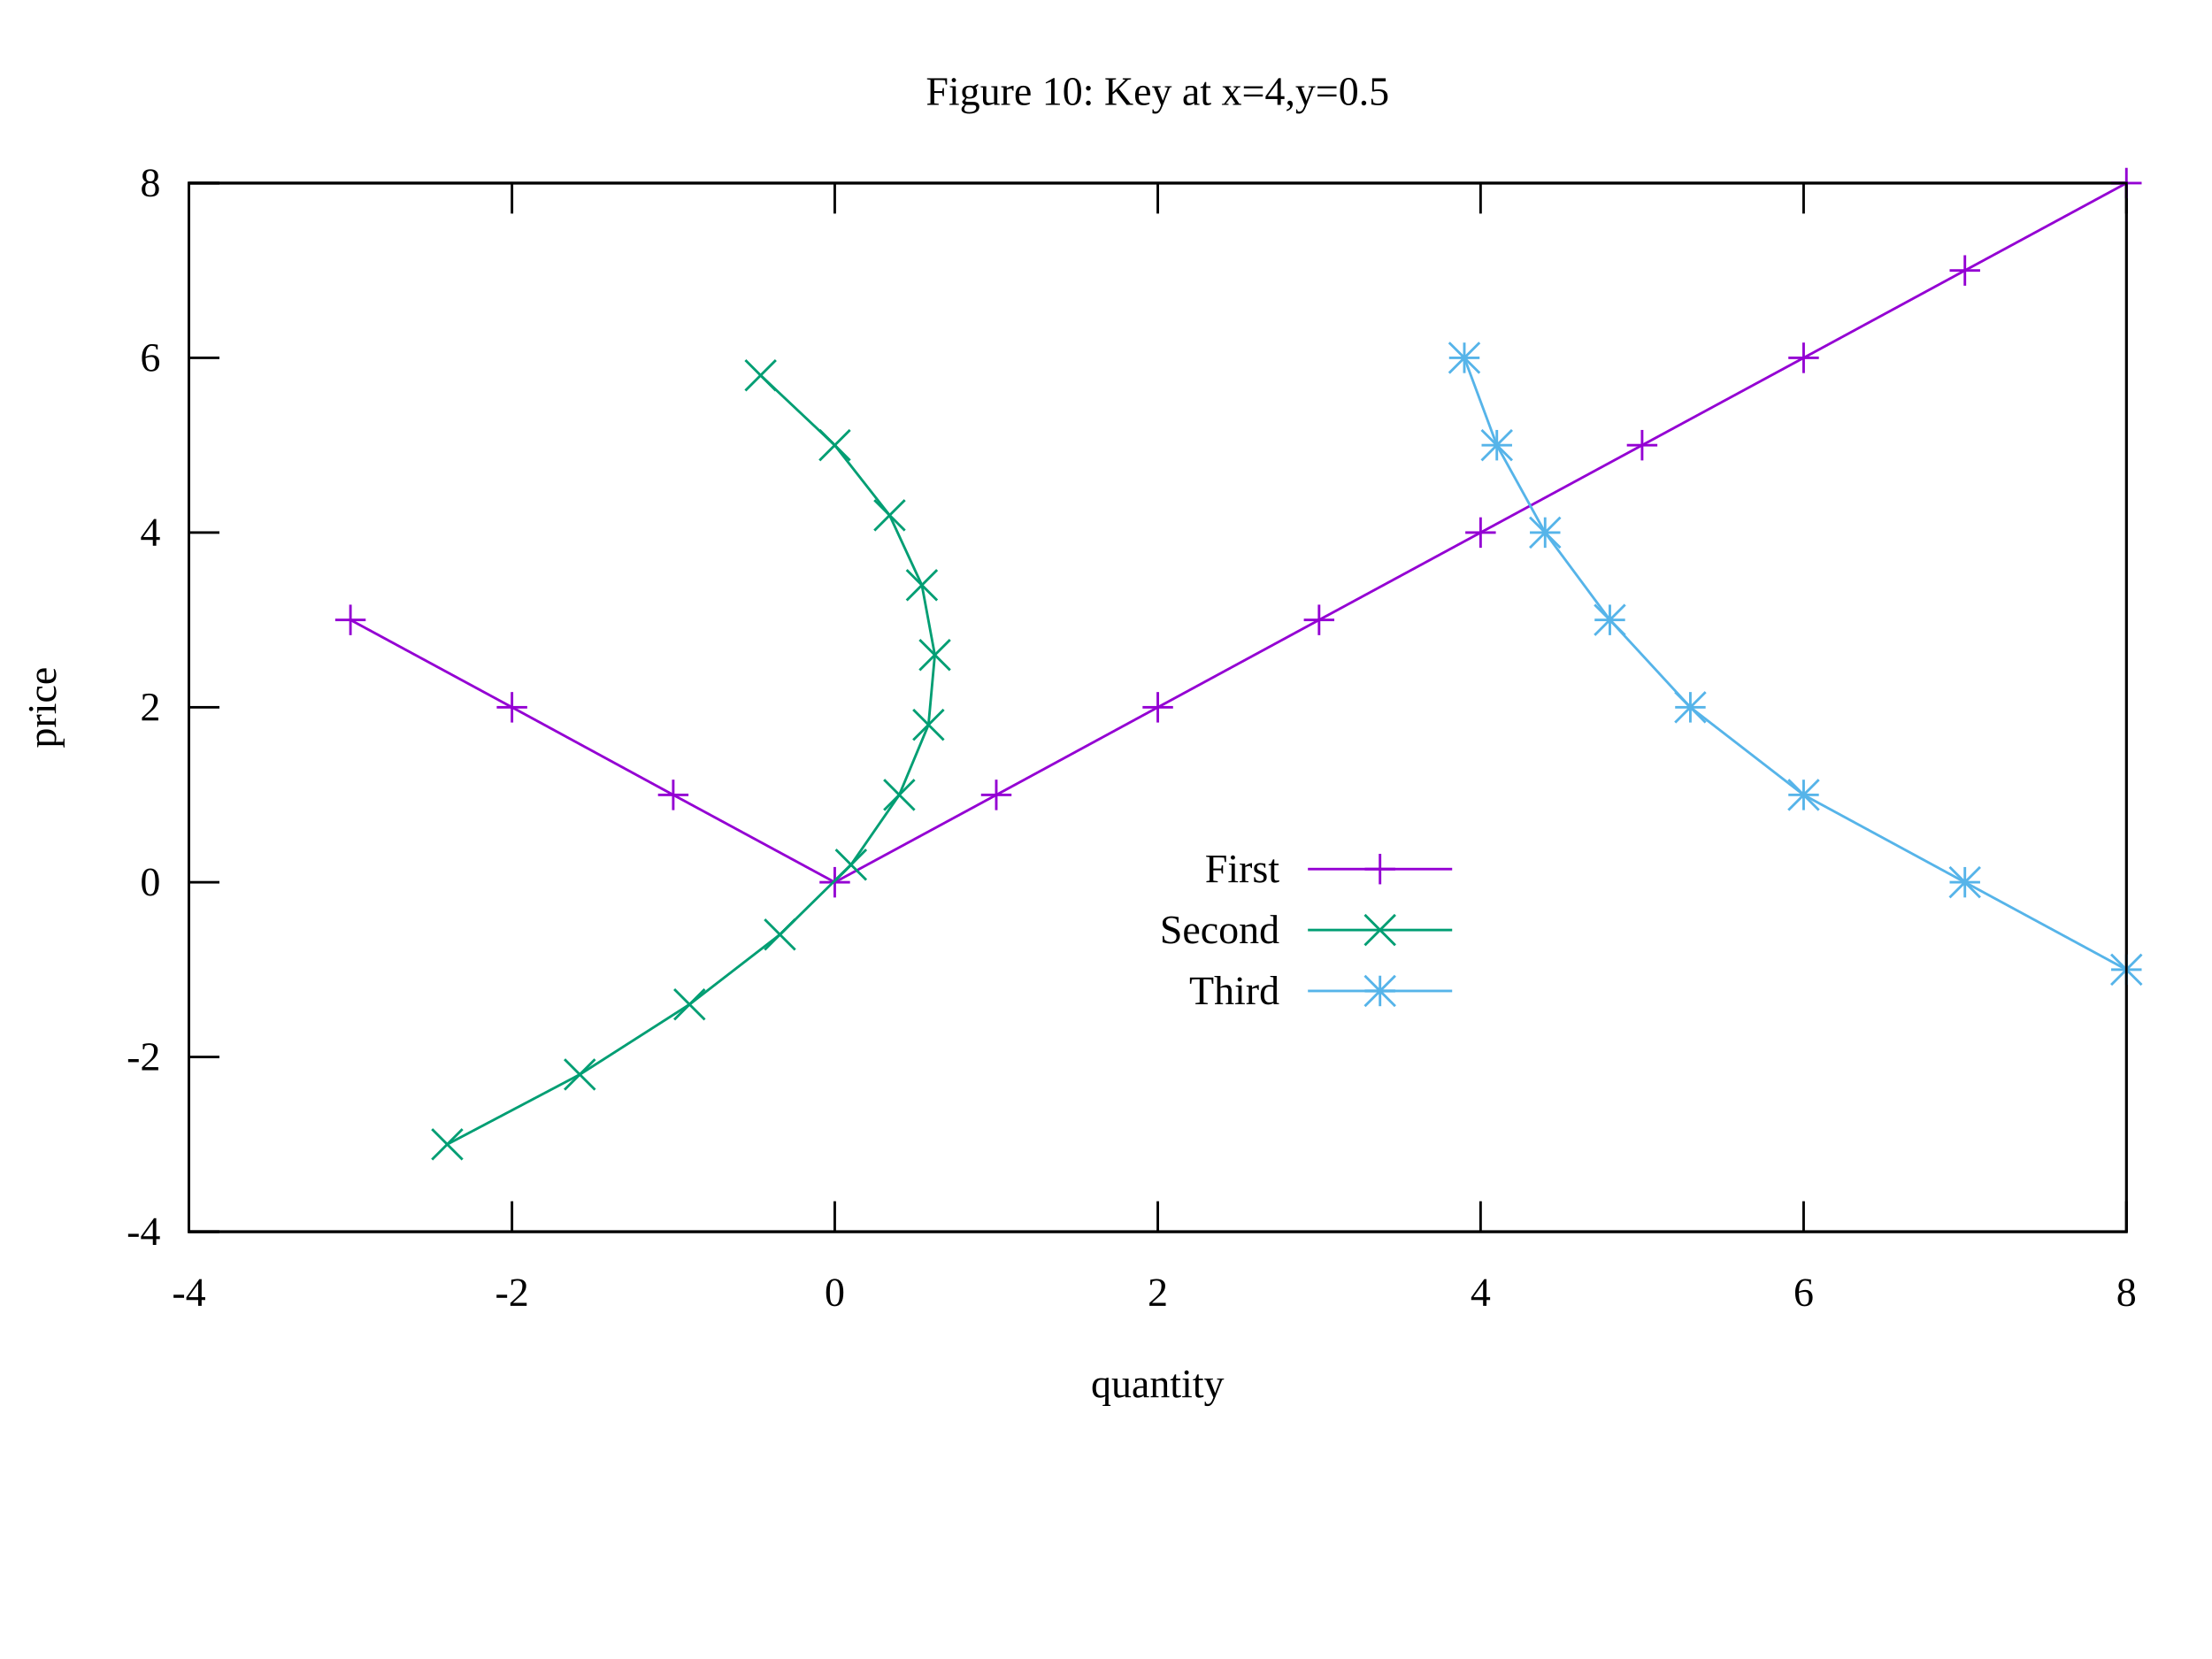
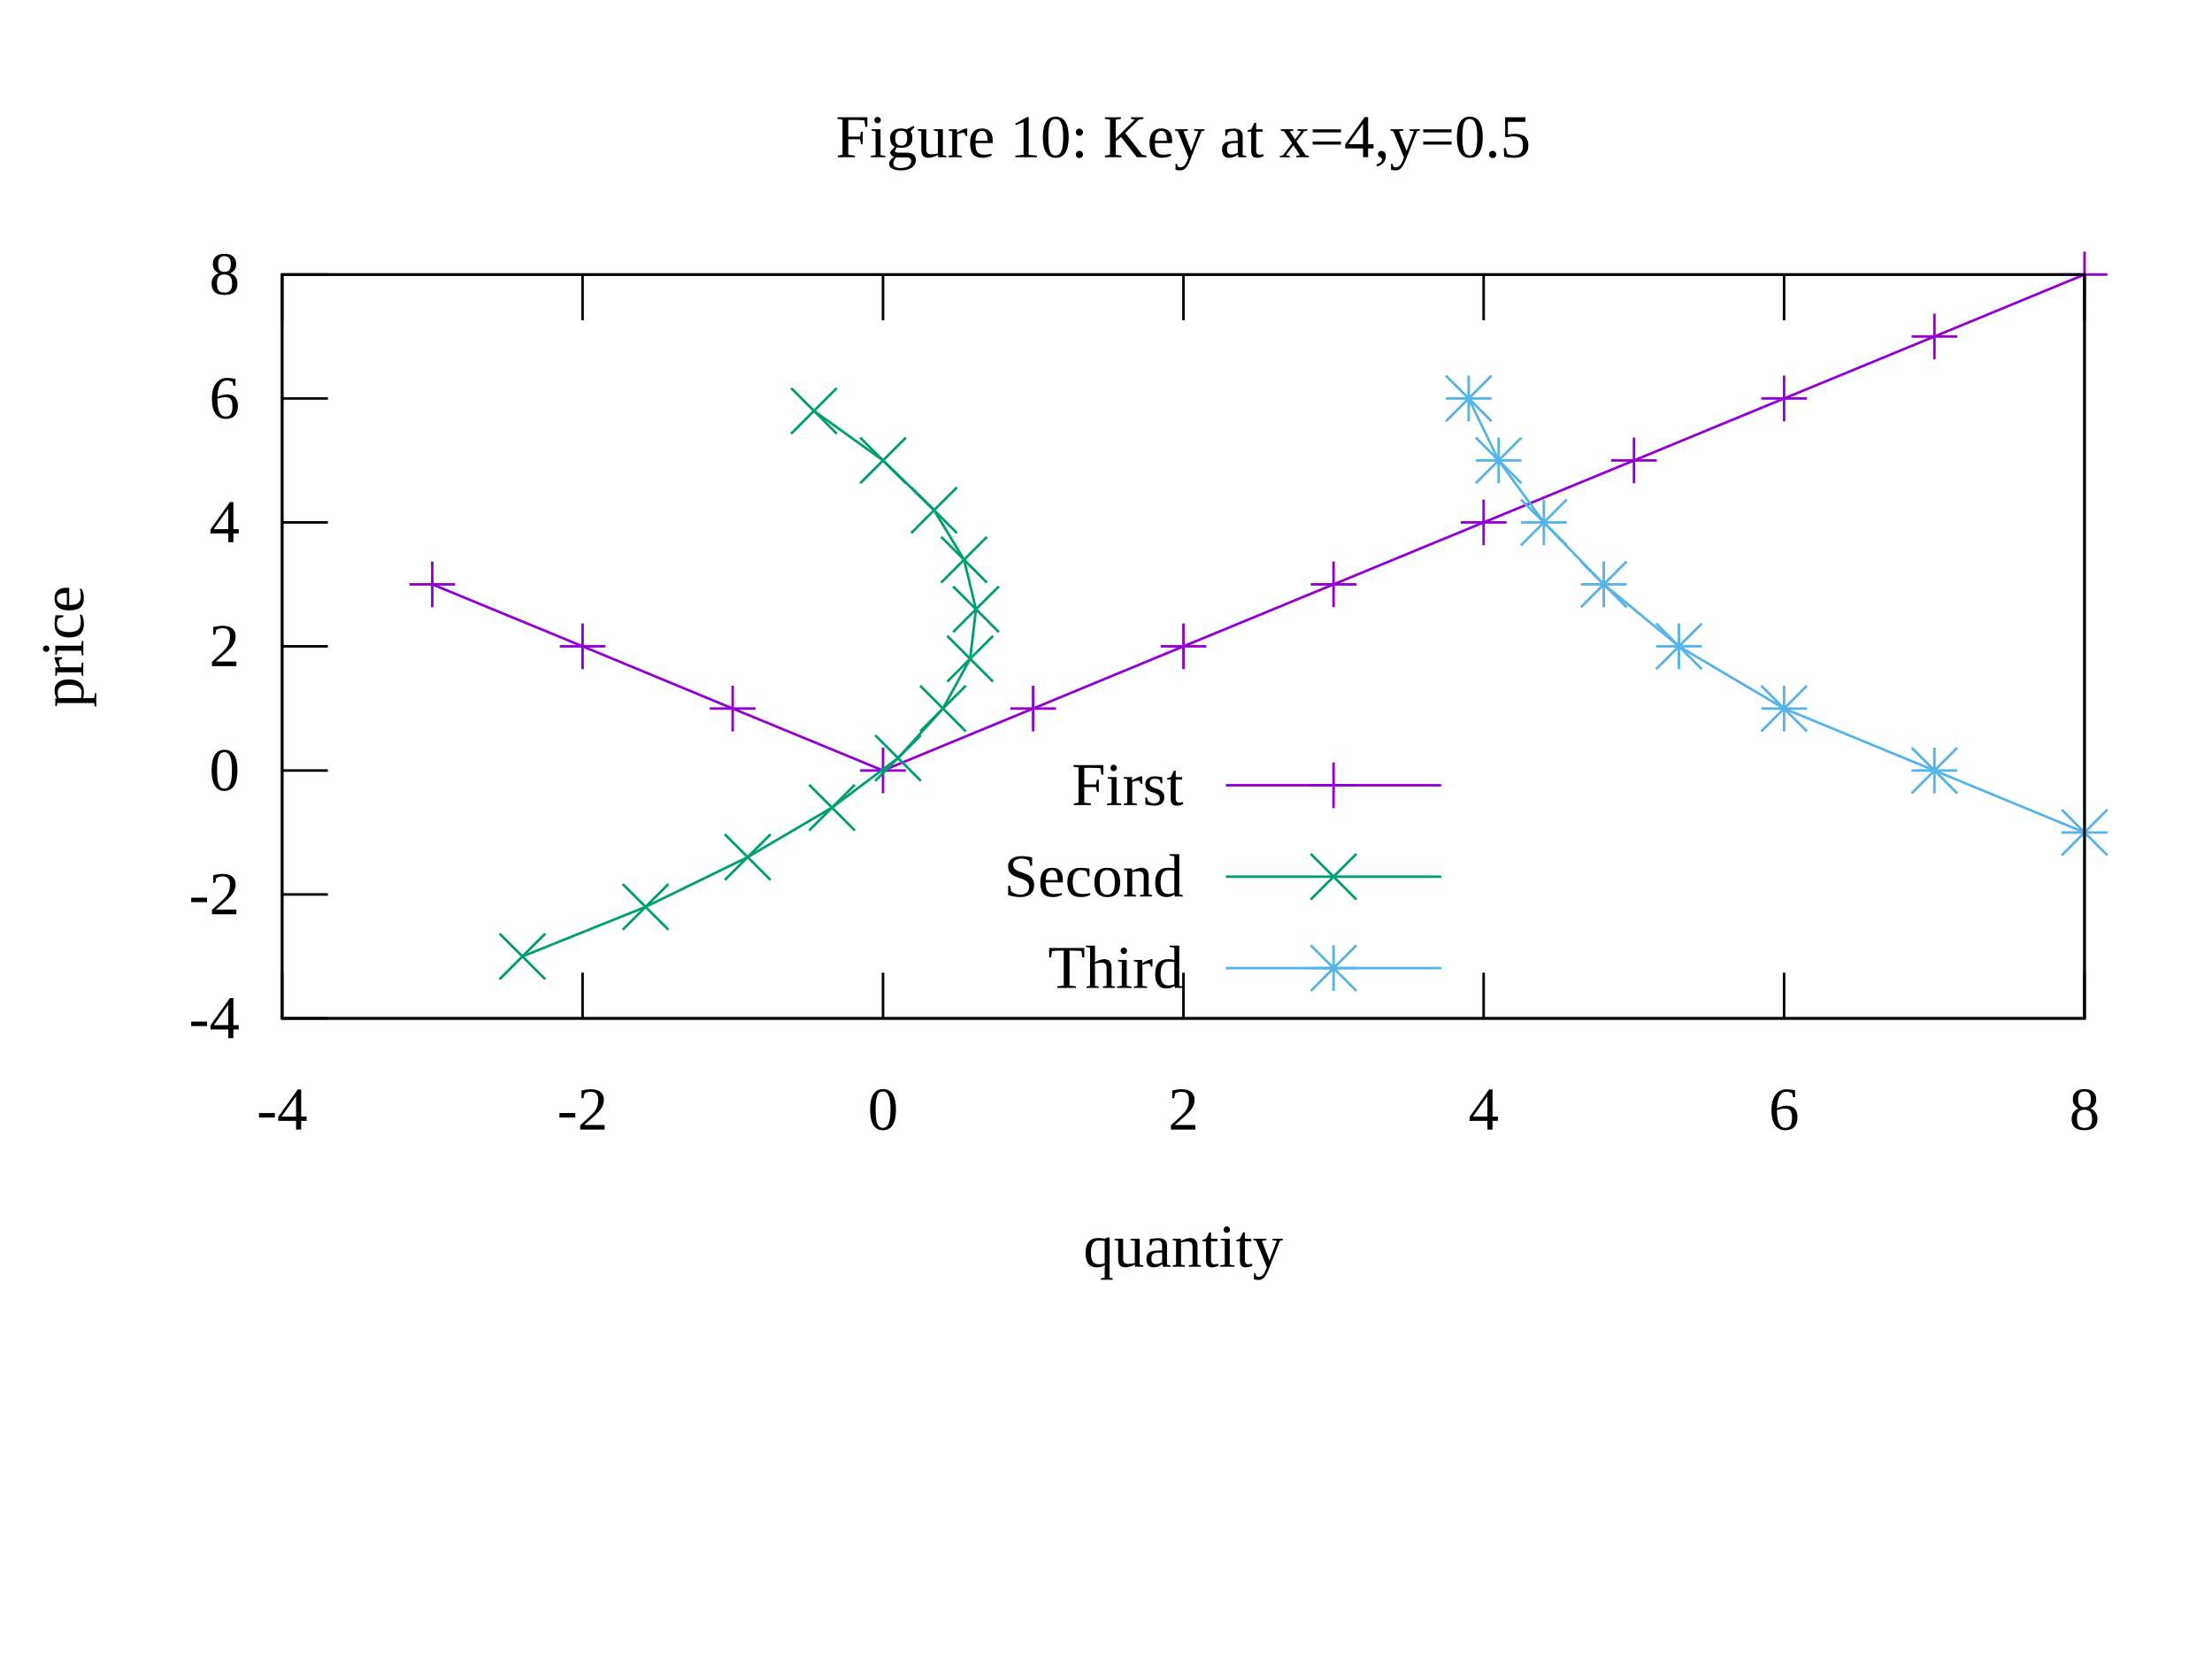
<svg xmlns="http://www.w3.org/2000/svg" xmlns:xlink="http://www.w3.org/1999/xlink" width="871" height="653" viewBox="0 0 871 653">
  <g id="gnuplot_canvas">
    <rect x="0" y="0" width="871" height="653" fill="none" />
    <defs>
      <circle id="gpDot" r="0.5" stroke-width="0.5" />
-       <path id="gpPt0" stroke-width="0.167" stroke="currentColor" d="M-1,0 h2 M0,-1 v2" />
-       <path id="gpPt1" stroke-width="0.167" stroke="currentColor" d="M-1,-1 L1,1 M1,-1 L-1,1" />
-       <path id="gpPt2" stroke-width="0.167" stroke="currentColor" d="M-1,0 L1,0 M0,-1 L0,1 M-1,-1 L1,1 M-1,1 L1,-1" />
-       <rect id="gpPt3" stroke-width="0.167" stroke="currentColor" x="-1" y="-1" width="2" height="2" />
-       <rect id="gpPt4" stroke-width="0.167" stroke="currentColor" fill="currentColor" x="-1" y="-1" width="2" height="2" />
-       <circle id="gpPt5" stroke-width="0.167" stroke="currentColor" cx="0" cy="0" r="1" />
+       <path id="gpPt0" stroke-width="0.111" stroke="currentColor" d="M-1,0 h2 M0,-1 v2" />
+       <path id="gpPt1" stroke-width="0.111" stroke="currentColor" d="M-1,-1 L1,1 M1,-1 L-1,1" />
+       <path id="gpPt2" stroke-width="0.111" stroke="currentColor" d="M-1,0 L1,0 M0,-1 L0,1 M-1,-1 L1,1 M-1,1 L1,-1" />
+       <rect id="gpPt3" stroke-width="0.111" stroke="currentColor" x="-1" y="-1" width="2" height="2" />
+       <rect id="gpPt4" stroke-width="0.111" stroke="currentColor" fill="currentColor" x="-1" y="-1" width="2" height="2" />
+       <circle id="gpPt5" stroke-width="0.111" stroke="currentColor" cx="0" cy="0" r="1" />
      <use xlink:href="#gpPt5" id="gpPt6" fill="currentColor" stroke="none" />
-       <path id="gpPt7" stroke-width="0.167" stroke="currentColor" d="M0,-1.33 L-1.33,0.67 L1.33,0.67 z" />
+       <path id="gpPt7" stroke-width="0.111" stroke="currentColor" d="M0,-1.33 L-1.33,0.67 L1.33,0.67 z" />
      <use xlink:href="#gpPt7" id="gpPt8" fill="currentColor" stroke="none" />
      <use xlink:href="#gpPt7" id="gpPt9" stroke="currentColor" transform="rotate(180)" />
      <use xlink:href="#gpPt9" id="gpPt10" fill="currentColor" stroke="none" />
      <use xlink:href="#gpPt3" id="gpPt11" stroke="currentColor" transform="rotate(45)" />
      <use xlink:href="#gpPt11" id="gpPt12" fill="currentColor" stroke="none" />
-       <path id="gpPt13" stroke-width="0.167" stroke="currentColor" d="M0,1.330 L1.265,0.411 L0.782,-1.067 L-0.782,-1.076 L-1.265,0.411 z" />
+       <path id="gpPt13" stroke-width="0.111" stroke="currentColor" d="M0,1.330 L1.265,0.411 L0.782,-1.067 L-0.782,-1.076 L-1.265,0.411 z" />
      <use xlink:href="#gpPt13" id="gpPt14" fill="currentColor" stroke="none" />
      <filter id="textbox" filterUnits="objectBoundingBox" x="0" y="0" height="1" width="1">
        <feFlood flood-color="white" flood-opacity="1" result="bgnd" />
        <feComposite in="SourceGraphic" in2="bgnd" operator="atop" />
      </filter>
      <filter id="greybox" filterUnits="objectBoundingBox" x="0" y="0" height="1" width="1">
        <feFlood flood-color="lightgrey" flood-opacity="1" result="grey" />
        <feComposite in="SourceGraphic" in2="grey" operator="atop" />
      </filter>
    </defs>
    <g fill="none" color="white" stroke="currentColor" stroke-width="1.00" stroke-linecap="butt" stroke-linejoin="miter">
</g>
    <g fill="none" color="black" stroke="currentColor" stroke-width="1.00" stroke-linecap="butt" stroke-linejoin="miter">
-       <path stroke="black" d="M74.4,485.0 L86.4,485.0  " />
-       <g transform="translate(63.2,490.2)" stroke="none" fill="black" font-family="Times New Roman" font-size="16.00" text-anchor="end">
+       <path stroke="black" d="M111.1,401.0 L129.1,401.0  " />
+       <g transform="translate(94.4,408.8)" stroke="none" fill="black" font-family="Times New Roman" font-size="24.00" text-anchor="end">
        <text>
          <tspan font-family="Times New Roman">-4</tspan>
        </text>
      </g>
    </g>
    <g fill="none" color="black" stroke="currentColor" stroke-width="1.00" stroke-linecap="butt" stroke-linejoin="miter">
-       <path stroke="black" d="M74.4,416.2 L86.4,416.2  " />
-       <g transform="translate(63.2,421.4)" stroke="none" fill="black" font-family="Times New Roman" font-size="16.00" text-anchor="end">
+       <path stroke="black" d="M111.1,352.2 L129.1,352.2  " />
+       <g transform="translate(94.4,360.0)" stroke="none" fill="black" font-family="Times New Roman" font-size="24.00" text-anchor="end">
        <text>
          <tspan font-family="Times New Roman">-2</tspan>
        </text>
      </g>
    </g>
    <g fill="none" color="black" stroke="currentColor" stroke-width="1.00" stroke-linecap="butt" stroke-linejoin="miter">
-       <path stroke="black" d="M74.4,347.4 L86.4,347.4  " />
-       <g transform="translate(63.2,352.6)" stroke="none" fill="black" font-family="Times New Roman" font-size="16.00" text-anchor="end">
+       <path stroke="black" d="M111.1,303.4 L129.1,303.4  " />
+       <g transform="translate(94.4,311.2)" stroke="none" fill="black" font-family="Times New Roman" font-size="24.00" text-anchor="end">
        <text>
          <tspan font-family="Times New Roman"> 0</tspan>
        </text>
      </g>
    </g>
    <g fill="none" color="black" stroke="currentColor" stroke-width="1.00" stroke-linecap="butt" stroke-linejoin="miter">
-       <path stroke="black" d="M74.4,278.5 L86.4,278.5  " />
-       <g transform="translate(63.2,283.7)" stroke="none" fill="black" font-family="Times New Roman" font-size="16.00" text-anchor="end">
+       <path stroke="black" d="M111.1,254.5 L129.1,254.5  " />
+       <g transform="translate(94.4,262.3)" stroke="none" fill="black" font-family="Times New Roman" font-size="24.00" text-anchor="end">
        <text>
          <tspan font-family="Times New Roman"> 2</tspan>
        </text>
      </g>
    </g>
    <g fill="none" color="black" stroke="currentColor" stroke-width="1.00" stroke-linecap="butt" stroke-linejoin="miter">
-       <path stroke="black" d="M74.4,209.7 L86.4,209.7  " />
-       <g transform="translate(63.2,214.9)" stroke="none" fill="black" font-family="Times New Roman" font-size="16.00" text-anchor="end">
+       <path stroke="black" d="M111.1,205.7 L129.1,205.7  " />
+       <g transform="translate(94.4,213.5)" stroke="none" fill="black" font-family="Times New Roman" font-size="24.00" text-anchor="end">
        <text>
          <tspan font-family="Times New Roman"> 4</tspan>
        </text>
      </g>
    </g>
    <g fill="none" color="black" stroke="currentColor" stroke-width="1.00" stroke-linecap="butt" stroke-linejoin="miter">
-       <path stroke="black" d="M74.4,140.9 L86.4,140.9  " />
-       <g transform="translate(63.2,146.1)" stroke="none" fill="black" font-family="Times New Roman" font-size="16.00" text-anchor="end">
+       <path stroke="black" d="M111.1,156.9 L129.1,156.9  " />
+       <g transform="translate(94.4,164.7)" stroke="none" fill="black" font-family="Times New Roman" font-size="24.00" text-anchor="end">
        <text>
          <tspan font-family="Times New Roman"> 6</tspan>
        </text>
      </g>
    </g>
    <g fill="none" color="black" stroke="currentColor" stroke-width="1.00" stroke-linecap="butt" stroke-linejoin="miter">
-       <path stroke="black" d="M74.4,72.1 L86.4,72.1  " />
-       <g transform="translate(63.2,77.3)" stroke="none" fill="black" font-family="Times New Roman" font-size="16.00" text-anchor="end">
+       <path stroke="black" d="M111.1,108.1 L129.1,108.1  " />
+       <g transform="translate(94.4,115.9)" stroke="none" fill="black" font-family="Times New Roman" font-size="24.00" text-anchor="end">
        <text>
          <tspan font-family="Times New Roman"> 8</tspan>
        </text>
      </g>
    </g>
    <g fill="none" color="black" stroke="currentColor" stroke-width="1.00" stroke-linecap="butt" stroke-linejoin="miter">
-       <path stroke="black" d="M74.4,485.0 L74.4,473.0 M74.4,72.1 L74.4,84.1  " />
-       <g transform="translate(74.4,514.2)" stroke="none" fill="black" font-family="Times New Roman" font-size="16.00" text-anchor="middle">
+       <path stroke="black" d="M111.1,401.0 L111.1,383.0 M111.1,108.1 L111.1,126.1  " />
+       <g transform="translate(111.1,444.8)" stroke="none" fill="black" font-family="Times New Roman" font-size="24.00" text-anchor="middle">
        <text>
          <tspan font-family="Times New Roman">-4</tspan>
        </text>
      </g>
    </g>
    <g fill="none" color="black" stroke="currentColor" stroke-width="1.00" stroke-linecap="butt" stroke-linejoin="miter">
-       <path stroke="black" d="M201.6,485.0 L201.6,473.0 M201.6,72.1 L201.6,84.1  " />
-       <g transform="translate(201.6,514.2)" stroke="none" fill="black" font-family="Times New Roman" font-size="16.00" text-anchor="middle">
+       <path stroke="black" d="M229.4,401.0 L229.4,383.0 M229.4,108.1 L229.4,126.1  " />
+       <g transform="translate(229.4,444.8)" stroke="none" fill="black" font-family="Times New Roman" font-size="24.00" text-anchor="middle">
        <text>
          <tspan font-family="Times New Roman">-2</tspan>
        </text>
      </g>
    </g>
    <g fill="none" color="black" stroke="currentColor" stroke-width="1.00" stroke-linecap="butt" stroke-linejoin="miter">
-       <path stroke="black" d="M328.7,485.0 L328.7,473.0 M328.7,72.1 L328.7,84.1  " />
-       <g transform="translate(328.7,514.2)" stroke="none" fill="black" font-family="Times New Roman" font-size="16.00" text-anchor="middle">
+       <path stroke="black" d="M347.7,401.0 L347.7,383.0 M347.7,108.1 L347.7,126.1  " />
+       <g transform="translate(347.7,444.8)" stroke="none" fill="black" font-family="Times New Roman" font-size="24.00" text-anchor="middle">
        <text>
          <tspan font-family="Times New Roman"> 0</tspan>
        </text>
      </g>
    </g>
    <g fill="none" color="black" stroke="currentColor" stroke-width="1.00" stroke-linecap="butt" stroke-linejoin="miter">
-       <path stroke="black" d="M455.9,485.0 L455.9,473.0 M455.9,72.1 L455.9,84.1  " />
-       <g transform="translate(455.9,514.2)" stroke="none" fill="black" font-family="Times New Roman" font-size="16.00" text-anchor="middle">
+       <path stroke="black" d="M466.0,401.0 L466.0,383.0 M466.0,108.1 L466.0,126.1  " />
+       <g transform="translate(466.0,444.8)" stroke="none" fill="black" font-family="Times New Roman" font-size="24.00" text-anchor="middle">
        <text>
          <tspan font-family="Times New Roman"> 2</tspan>
        </text>
      </g>
    </g>
    <g fill="none" color="black" stroke="currentColor" stroke-width="1.00" stroke-linecap="butt" stroke-linejoin="miter">
-       <path stroke="black" d="M583.0,485.0 L583.0,473.0 M583.0,72.1 L583.0,84.1  " />
-       <g transform="translate(583.0,514.2)" stroke="none" fill="black" font-family="Times New Roman" font-size="16.00" text-anchor="middle">
+       <path stroke="black" d="M584.2,401.0 L584.2,383.0 M584.2,108.1 L584.2,126.1  " />
+       <g transform="translate(584.2,444.8)" stroke="none" fill="black" font-family="Times New Roman" font-size="24.00" text-anchor="middle">
        <text>
          <tspan font-family="Times New Roman"> 4</tspan>
        </text>
      </g>
    </g>
    <g fill="none" color="black" stroke="currentColor" stroke-width="1.00" stroke-linecap="butt" stroke-linejoin="miter">
-       <path stroke="black" d="M710.2,485.0 L710.2,473.0 M710.2,72.1 L710.2,84.1  " />
-       <g transform="translate(710.2,514.2)" stroke="none" fill="black" font-family="Times New Roman" font-size="16.00" text-anchor="middle">
+       <path stroke="black" d="M702.5,401.0 L702.5,383.0 M702.5,108.1 L702.5,126.1  " />
+       <g transform="translate(702.5,444.8)" stroke="none" fill="black" font-family="Times New Roman" font-size="24.00" text-anchor="middle">
        <text>
          <tspan font-family="Times New Roman"> 6</tspan>
        </text>
      </g>
    </g>
    <g fill="none" color="black" stroke="currentColor" stroke-width="1.00" stroke-linecap="butt" stroke-linejoin="miter">
-       <path stroke="black" d="M837.3,485.0 L837.3,473.0 M837.3,72.1 L837.3,84.1  " />
-       <g transform="translate(837.3,514.2)" stroke="none" fill="black" font-family="Times New Roman" font-size="16.00" text-anchor="middle">
+       <path stroke="black" d="M820.8,401.0 L820.8,383.0 M820.8,108.1 L820.8,126.1  " />
+       <g transform="translate(820.8,444.8)" stroke="none" fill="black" font-family="Times New Roman" font-size="24.00" text-anchor="middle">
        <text>
          <tspan font-family="Times New Roman"> 8</tspan>
        </text>
      </g>
    </g>
    <g fill="none" color="black" stroke="currentColor" stroke-width="1.00" stroke-linecap="butt" stroke-linejoin="miter">
</g>
    <g fill="none" color="black" stroke="currentColor" stroke-width="1.00" stroke-linecap="butt" stroke-linejoin="miter">
-       <path stroke="black" d="M74.4,72.1 L74.4,485.0 L837.3,485.0 L837.3,72.1 L74.4,72.1 Z  " />
-     </g>
-     <g fill="none" color="black" stroke="currentColor" stroke-width="1.00" stroke-linecap="butt" stroke-linejoin="miter">
-       <g transform="translate(22.0,278.6) rotate(270)" stroke="none" fill="black" font-family="Times New Roman" font-size="16.00" text-anchor="middle">
+       <path stroke="black" d="M111.1,108.1 L111.1,401.0 L820.8,401.0 L820.8,108.1 L111.1,108.1 Z  " />
+     </g>
+     <g fill="none" color="black" stroke="currentColor" stroke-width="1.00" stroke-linecap="butt" stroke-linejoin="miter">
+       <g transform="translate(32.8,254.6) rotate(270)" stroke="none" fill="black" font-family="Times New Roman" font-size="24.00" text-anchor="middle">
        <text>
          <tspan font-family="Times New Roman">price</tspan>
        </text>
      </g>
    </g>
    <g fill="none" color="black" stroke="currentColor" stroke-width="1.00" stroke-linecap="butt" stroke-linejoin="miter">
-       <g transform="translate(455.8,550.2)" stroke="none" fill="black" font-family="Times New Roman" font-size="16.00" text-anchor="middle">
+       <g transform="translate(465.9,498.8)" stroke="none" fill="black" font-family="Times New Roman" font-size="24.00" text-anchor="middle">
        <text>
          <tspan font-family="Times New Roman">quantity</tspan>
        </text>
      </g>
    </g>
    <g fill="none" color="black" stroke="currentColor" stroke-width="1.00" stroke-linecap="butt" stroke-linejoin="miter">
-       <g transform="translate(455.8,41.3)" stroke="none" fill="black" font-family="Times New Roman" font-size="16.00" text-anchor="middle">
+       <g transform="translate(465.9,61.9)" stroke="none" fill="black" font-family="Times New Roman" font-size="24.00" text-anchor="middle">
        <text>
          <tspan font-family="Times New Roman">Figure 10: Key at x=4,y=0.5</tspan>
        </text>
      </g>
    </g>
    <g id="gnuplot_plot_1">
      <g fill="none" color="black" stroke="currentColor" stroke-width="1.00" stroke-linecap="butt" stroke-linejoin="miter">
-         <g transform="translate(503.8,347.4)" stroke="none" fill="black" font-family="Times New Roman" font-size="16.00" text-anchor="end">
+         <g transform="translate(466.0,317.0)" stroke="none" fill="black" font-family="Times New Roman" font-size="24.00" text-anchor="end">
          <text>
            <tspan font-family="Times New Roman">First</tspan>
          </text>
        </g>
      </g>
      <g fill="none" color="black" stroke="currentColor" stroke-width="1.00" stroke-linecap="butt" stroke-linejoin="miter">
-         <path stroke="rgb(148,   0, 211)" d="M515.0,342.2 L571.8,342.2 M138.0,244.1 L201.6,278.5 L265.1,313.0 L328.7,347.4 L392.3,313.0 L455.9,278.5   L519.4,244.1 L583.0,209.7 L646.6,175.3 L710.2,140.9 L773.7,106.5 L837.3,72.1  " />
-         <use xlink:href="#gpPt0" transform="translate(138.0,244.1) scale(6.00)" color="rgb(148,   0, 211)" />
-         <use xlink:href="#gpPt0" transform="translate(201.6,278.5) scale(6.00)" color="rgb(148,   0, 211)" />
-         <use xlink:href="#gpPt0" transform="translate(265.1,313.0) scale(6.00)" color="rgb(148,   0, 211)" />
-         <use xlink:href="#gpPt0" transform="translate(328.7,347.4) scale(6.00)" color="rgb(148,   0, 211)" />
-         <use xlink:href="#gpPt0" transform="translate(392.3,313.0) scale(6.00)" color="rgb(148,   0, 211)" />
-         <use xlink:href="#gpPt0" transform="translate(455.9,278.5) scale(6.00)" color="rgb(148,   0, 211)" />
-         <use xlink:href="#gpPt0" transform="translate(519.4,244.1) scale(6.00)" color="rgb(148,   0, 211)" />
-         <use xlink:href="#gpPt0" transform="translate(583.0,209.7) scale(6.00)" color="rgb(148,   0, 211)" />
-         <use xlink:href="#gpPt0" transform="translate(646.6,175.3) scale(6.00)" color="rgb(148,   0, 211)" />
-         <use xlink:href="#gpPt0" transform="translate(710.2,140.9) scale(6.00)" color="rgb(148,   0, 211)" />
-         <use xlink:href="#gpPt0" transform="translate(773.7,106.5) scale(6.00)" color="rgb(148,   0, 211)" />
-         <use xlink:href="#gpPt0" transform="translate(837.3,72.1) scale(6.00)" color="rgb(148,   0, 211)" />
-         <use xlink:href="#gpPt0" transform="translate(543.4,342.2) scale(6.00)" color="rgb(148,   0, 211)" />
+         <path stroke="rgb(148,   0, 211)" d="M482.7,309.2 L567.5,309.2 M170.2,230.1 L229.4,254.5 L288.5,279.0 L347.7,303.4 L406.8,279.0 L466.0,254.5   L525.1,230.1 L584.2,205.7 L643.4,181.3 L702.5,156.9 L761.7,132.5 L820.8,108.1  " />
+         <use xlink:href="#gpPt0" transform="translate(170.2,230.1) scale(9.00)" color="rgb(148,   0, 211)" />
+         <use xlink:href="#gpPt0" transform="translate(229.4,254.5) scale(9.00)" color="rgb(148,   0, 211)" />
+         <use xlink:href="#gpPt0" transform="translate(288.5,279.0) scale(9.00)" color="rgb(148,   0, 211)" />
+         <use xlink:href="#gpPt0" transform="translate(347.7,303.4) scale(9.00)" color="rgb(148,   0, 211)" />
+         <use xlink:href="#gpPt0" transform="translate(406.8,279.0) scale(9.00)" color="rgb(148,   0, 211)" />
+         <use xlink:href="#gpPt0" transform="translate(466.0,254.5) scale(9.00)" color="rgb(148,   0, 211)" />
+         <use xlink:href="#gpPt0" transform="translate(525.1,230.1) scale(9.00)" color="rgb(148,   0, 211)" />
+         <use xlink:href="#gpPt0" transform="translate(584.2,205.7) scale(9.00)" color="rgb(148,   0, 211)" />
+         <use xlink:href="#gpPt0" transform="translate(643.4,181.3) scale(9.00)" color="rgb(148,   0, 211)" />
+         <use xlink:href="#gpPt0" transform="translate(702.5,156.9) scale(9.00)" color="rgb(148,   0, 211)" />
+         <use xlink:href="#gpPt0" transform="translate(761.7,132.5) scale(9.00)" color="rgb(148,   0, 211)" />
+         <use xlink:href="#gpPt0" transform="translate(820.8,108.1) scale(9.00)" color="rgb(148,   0, 211)" />
+         <use xlink:href="#gpPt0" transform="translate(525.1,309.2) scale(9.00)" color="rgb(148,   0, 211)" />
      </g>
    </g>
    <g id="gnuplot_plot_2">
      <g fill="none" color="black" stroke="currentColor" stroke-width="1.00" stroke-linecap="butt" stroke-linejoin="miter">
-         <g transform="translate(503.8,371.4)" stroke="none" fill="black" font-family="Times New Roman" font-size="16.00" text-anchor="end">
+         <g transform="translate(466.0,353.0)" stroke="none" fill="black" font-family="Times New Roman" font-size="24.00" text-anchor="end">
          <text>
            <tspan font-family="Times New Roman">Second</tspan>
          </text>
        </g>
      </g>
      <g fill="none" color="black" stroke="currentColor" stroke-width="1.00" stroke-linecap="butt" stroke-linejoin="miter">
-         <path stroke="rgb(  0, 158, 115)" d="M515.0,366.2 L571.8,366.2 M176.1,450.6 L228.3,423.1 L271.5,395.5 L307.1,368.0 L335.1,340.5 L354.1,313.0   L365.6,285.4 L368.1,257.9 L363.0,230.4 L350.3,202.9 L328.7,175.3 L299.5,147.8  " />
-         <use xlink:href="#gpPt1" transform="translate(176.1,450.6) scale(6.00)" color="rgb(  0, 158, 115)" />
-         <use xlink:href="#gpPt1" transform="translate(228.3,423.1) scale(6.00)" color="rgb(  0, 158, 115)" />
-         <use xlink:href="#gpPt1" transform="translate(271.5,395.5) scale(6.00)" color="rgb(  0, 158, 115)" />
-         <use xlink:href="#gpPt1" transform="translate(307.1,368.0) scale(6.00)" color="rgb(  0, 158, 115)" />
-         <use xlink:href="#gpPt1" transform="translate(335.1,340.5) scale(6.00)" color="rgb(  0, 158, 115)" />
-         <use xlink:href="#gpPt1" transform="translate(354.1,313.0) scale(6.00)" color="rgb(  0, 158, 115)" />
-         <use xlink:href="#gpPt1" transform="translate(365.6,285.4) scale(6.00)" color="rgb(  0, 158, 115)" />
-         <use xlink:href="#gpPt1" transform="translate(368.1,257.9) scale(6.00)" color="rgb(  0, 158, 115)" />
-         <use xlink:href="#gpPt1" transform="translate(363.0,230.4) scale(6.00)" color="rgb(  0, 158, 115)" />
-         <use xlink:href="#gpPt1" transform="translate(350.3,202.9) scale(6.00)" color="rgb(  0, 158, 115)" />
-         <use xlink:href="#gpPt1" transform="translate(328.7,175.3) scale(6.00)" color="rgb(  0, 158, 115)" />
-         <use xlink:href="#gpPt1" transform="translate(299.5,147.8) scale(6.00)" color="rgb(  0, 158, 115)" />
-         <use xlink:href="#gpPt1" transform="translate(543.4,366.2) scale(6.00)" color="rgb(  0, 158, 115)" />
+         <path stroke="rgb(  0, 158, 115)" d="M482.7,345.2 L567.5,345.2 M205.7,376.6 L254.2,357.1 L294.4,337.5 L327.6,318.0 L353.6,298.5 L371.3,279.0   L382.0,259.4 L384.3,239.9 L379.6,220.4 L367.8,200.9 L347.7,181.3 L320.5,161.8  " />
+         <use xlink:href="#gpPt1" transform="translate(205.7,376.6) scale(9.00)" color="rgb(  0, 158, 115)" />
+         <use xlink:href="#gpPt1" transform="translate(254.2,357.1) scale(9.00)" color="rgb(  0, 158, 115)" />
+         <use xlink:href="#gpPt1" transform="translate(294.4,337.5) scale(9.00)" color="rgb(  0, 158, 115)" />
+         <use xlink:href="#gpPt1" transform="translate(327.6,318.0) scale(9.00)" color="rgb(  0, 158, 115)" />
+         <use xlink:href="#gpPt1" transform="translate(353.6,298.5) scale(9.00)" color="rgb(  0, 158, 115)" />
+         <use xlink:href="#gpPt1" transform="translate(371.3,279.0) scale(9.00)" color="rgb(  0, 158, 115)" />
+         <use xlink:href="#gpPt1" transform="translate(382.0,259.4) scale(9.00)" color="rgb(  0, 158, 115)" />
+         <use xlink:href="#gpPt1" transform="translate(384.3,239.9) scale(9.00)" color="rgb(  0, 158, 115)" />
+         <use xlink:href="#gpPt1" transform="translate(379.6,220.4) scale(9.00)" color="rgb(  0, 158, 115)" />
+         <use xlink:href="#gpPt1" transform="translate(367.8,200.9) scale(9.00)" color="rgb(  0, 158, 115)" />
+         <use xlink:href="#gpPt1" transform="translate(347.7,181.3) scale(9.00)" color="rgb(  0, 158, 115)" />
+         <use xlink:href="#gpPt1" transform="translate(320.5,161.8) scale(9.00)" color="rgb(  0, 158, 115)" />
+         <use xlink:href="#gpPt1" transform="translate(525.1,345.2) scale(9.00)" color="rgb(  0, 158, 115)" />
      </g>
    </g>
    <g id="gnuplot_plot_3">
      <g fill="none" color="black" stroke="currentColor" stroke-width="1.00" stroke-linecap="butt" stroke-linejoin="miter">
-         <g transform="translate(503.8,395.4)" stroke="none" fill="black" font-family="Times New Roman" font-size="16.00" text-anchor="end">
+         <g transform="translate(466.0,389.0)" stroke="none" fill="black" font-family="Times New Roman" font-size="24.00" text-anchor="end">
          <text>
            <tspan font-family="Times New Roman">Third</tspan>
          </text>
        </g>
      </g>
      <g fill="none" color="black" stroke="currentColor" stroke-width="1.00" stroke-linecap="butt" stroke-linejoin="miter">
-         <path stroke="rgb( 86, 180, 233)" d="M515.0,390.2 L571.8,390.2 M837.3,381.8 L773.7,347.4 L710.2,313.0 L665.6,278.5 L633.9,244.1 L608.4,209.7   L589.4,175.3 L576.6,140.9  " />
-         <use xlink:href="#gpPt2" transform="translate(837.3,381.8) scale(6.00)" color="rgb( 86, 180, 233)" />
-         <use xlink:href="#gpPt2" transform="translate(773.7,347.4) scale(6.00)" color="rgb( 86, 180, 233)" />
-         <use xlink:href="#gpPt2" transform="translate(710.2,313.0) scale(6.00)" color="rgb( 86, 180, 233)" />
-         <use xlink:href="#gpPt2" transform="translate(665.6,278.5) scale(6.00)" color="rgb( 86, 180, 233)" />
-         <use xlink:href="#gpPt2" transform="translate(633.9,244.1) scale(6.00)" color="rgb( 86, 180, 233)" />
-         <use xlink:href="#gpPt2" transform="translate(608.4,209.7) scale(6.00)" color="rgb( 86, 180, 233)" />
-         <use xlink:href="#gpPt2" transform="translate(589.4,175.3) scale(6.00)" color="rgb( 86, 180, 233)" />
-         <use xlink:href="#gpPt2" transform="translate(576.6,140.9) scale(6.00)" color="rgb( 86, 180, 233)" />
-         <use xlink:href="#gpPt2" transform="translate(543.4,390.2) scale(6.00)" color="rgb( 86, 180, 233)" />
+         <path stroke="rgb( 86, 180, 233)" d="M482.7,381.2 L567.5,381.2 M820.8,327.8 L761.7,303.4 L702.5,279.0 L661.1,254.5 L631.5,230.1 L607.9,205.7   L590.1,181.3 L578.3,156.9  " />
+         <use xlink:href="#gpPt2" transform="translate(820.8,327.8) scale(9.00)" color="rgb( 86, 180, 233)" />
+         <use xlink:href="#gpPt2" transform="translate(761.7,303.4) scale(9.00)" color="rgb( 86, 180, 233)" />
+         <use xlink:href="#gpPt2" transform="translate(702.5,279.0) scale(9.00)" color="rgb( 86, 180, 233)" />
+         <use xlink:href="#gpPt2" transform="translate(661.1,254.5) scale(9.00)" color="rgb( 86, 180, 233)" />
+         <use xlink:href="#gpPt2" transform="translate(631.5,230.1) scale(9.00)" color="rgb( 86, 180, 233)" />
+         <use xlink:href="#gpPt2" transform="translate(607.9,205.7) scale(9.00)" color="rgb( 86, 180, 233)" />
+         <use xlink:href="#gpPt2" transform="translate(590.1,181.3) scale(9.00)" color="rgb( 86, 180, 233)" />
+         <use xlink:href="#gpPt2" transform="translate(578.3,156.9) scale(9.00)" color="rgb( 86, 180, 233)" />
+         <use xlink:href="#gpPt2" transform="translate(525.1,381.2) scale(9.00)" color="rgb( 86, 180, 233)" />
      </g>
    </g>
    <g fill="none" color="white" stroke="rgb( 86, 180, 233)" stroke-width="2.00" stroke-linecap="butt" stroke-linejoin="miter">
</g>
    <g fill="none" color="black" stroke="currentColor" stroke-width="2.00" stroke-linecap="butt" stroke-linejoin="miter">
</g>
    <g fill="none" color="black" stroke="black" stroke-width="1.00" stroke-linecap="butt" stroke-linejoin="miter">
</g>
    <g fill="none" color="black" stroke="currentColor" stroke-width="1.00" stroke-linecap="butt" stroke-linejoin="miter">
-       <path stroke="black" d="M74.4,72.1 L74.4,485.0 L837.3,485.0 L837.3,72.1 L74.4,72.1 Z  " />
+       <path stroke="black" d="M111.1,108.1 L111.1,401.0 L820.8,401.0 L820.8,108.1 L111.1,108.1 Z  " />
    </g>
    <g fill="none" color="black" stroke="currentColor" stroke-width="1.00" stroke-linecap="butt" stroke-linejoin="miter">
</g>
  </g>
</svg>
